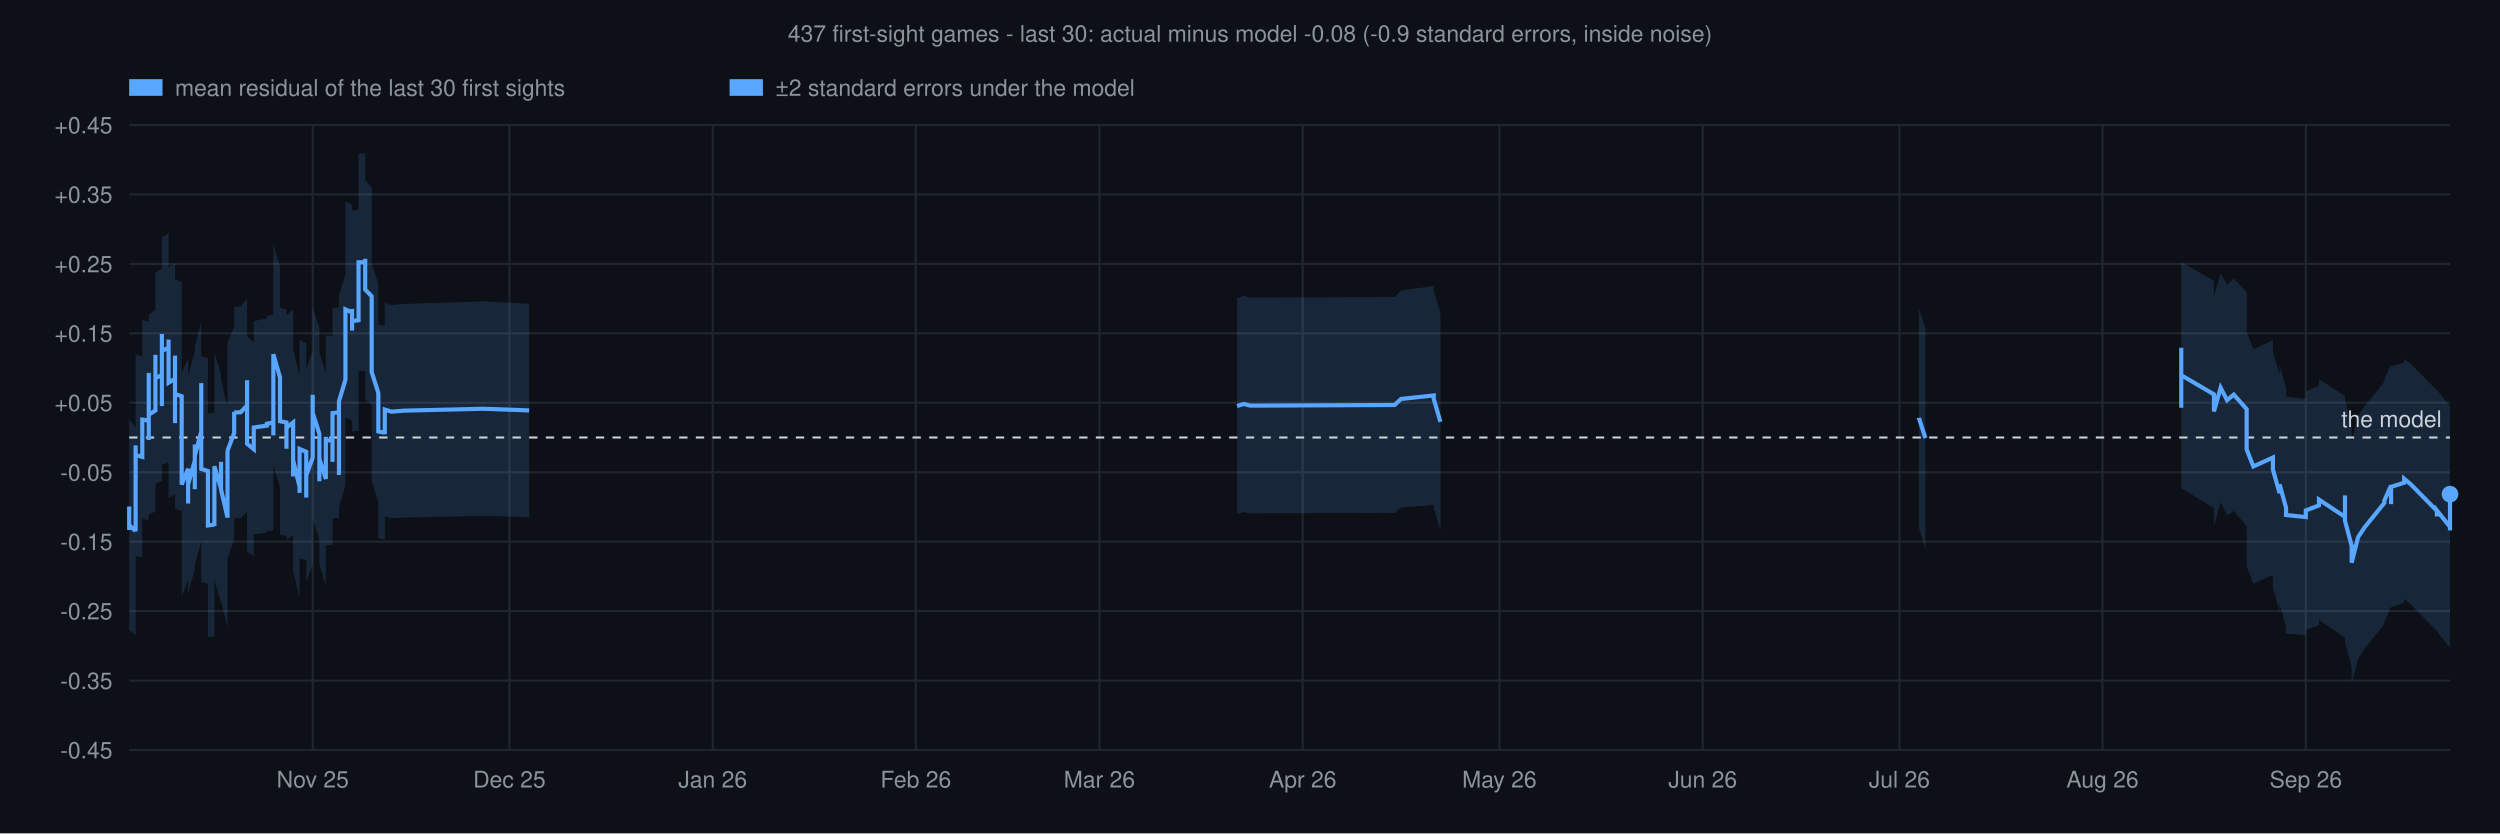
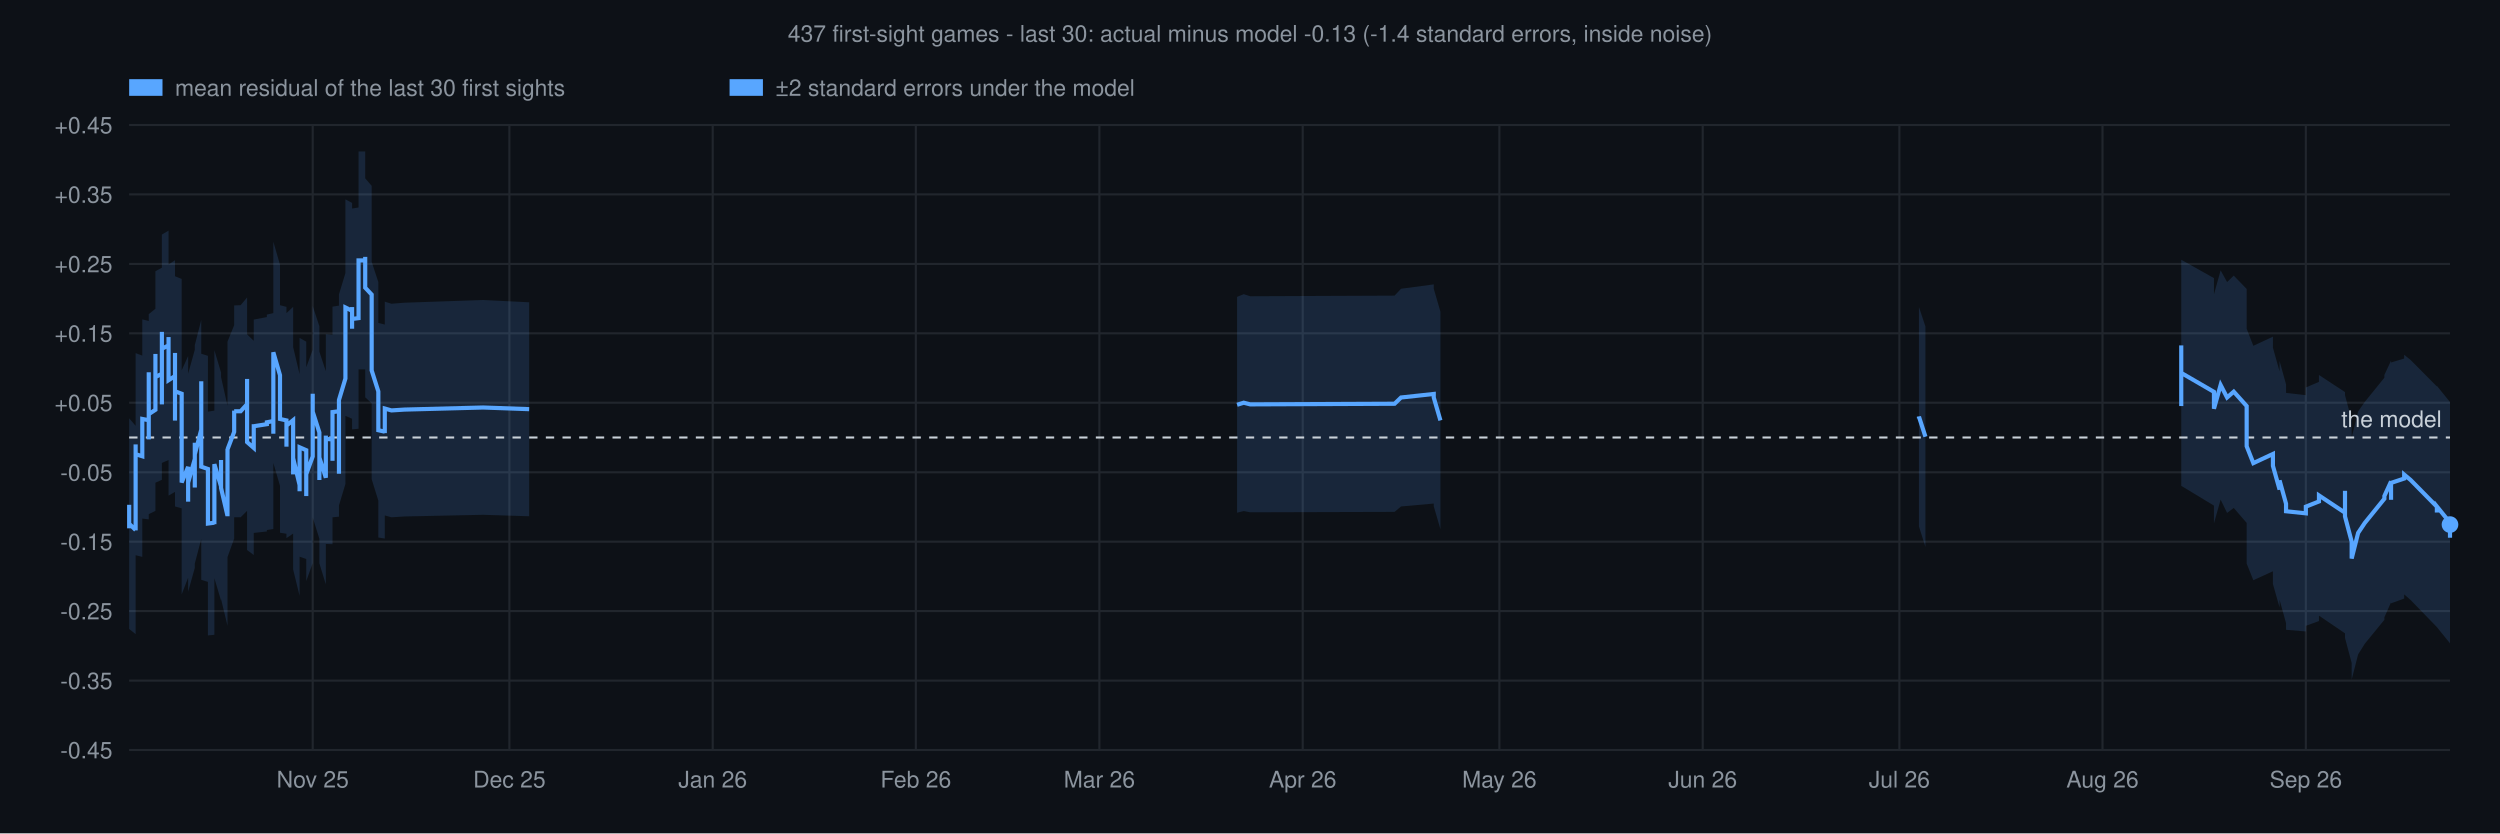
<svg xmlns="http://www.w3.org/2000/svg" viewBox="0 0 1200 400" font-family="Helvetica,sans-serif">
  <rect width="1200" height="400" fill="#0d1117" />
-   <text x="600" y="20" text-anchor="middle" font-size="11" fill="#8b949e">437 first-sight games - last 30: actual minus model -0.08 (-0.9 standard errors, inside noise)</text>
+   <text x="600" y="20" text-anchor="middle" font-size="11" fill="#8b949e">437 first-sight games - last 30: actual minus model -0.13 (-1.4 standard errors, inside noise)</text>
  <rect x="62.0" y="38" width="16" height="8" fill="#58a6ff" fill-opacity="1" />
  <text x="84.0" y="46" font-size="11" fill="#8b949e">mean residual of the last 30 first sights</text>
  <rect x="350.2" y="38" width="16" height="8" fill="#58a6ff" fill-opacity="1" />
  <text x="372.2" y="46" font-size="11" fill="#8b949e">±2 standard errors under the model</text>
  <line x1="62" y1="360.0" x2="1176" y2="360.0" stroke="#21262d" stroke-width="1" />
  <text x="54" y="364.0" text-anchor="end" font-size="11" fill="#8b949e">-0.45</text>
  <line x1="62" y1="326.7" x2="1176" y2="326.7" stroke="#21262d" stroke-width="1" />
  <text x="54" y="330.7" text-anchor="end" font-size="11" fill="#8b949e">-0.35</text>
  <line x1="62" y1="293.3" x2="1176" y2="293.3" stroke="#21262d" stroke-width="1" />
  <text x="54" y="297.3" text-anchor="end" font-size="11" fill="#8b949e">-0.25</text>
  <line x1="62" y1="260.0" x2="1176" y2="260.0" stroke="#21262d" stroke-width="1" />
  <text x="54" y="264.0" text-anchor="end" font-size="11" fill="#8b949e">-0.15</text>
  <line x1="62" y1="226.7" x2="1176" y2="226.7" stroke="#21262d" stroke-width="1" />
  <text x="54" y="230.7" text-anchor="end" font-size="11" fill="#8b949e">-0.05</text>
  <line x1="62" y1="193.3" x2="1176" y2="193.3" stroke="#21262d" stroke-width="1" />
  <text x="54" y="197.3" text-anchor="end" font-size="11" fill="#8b949e">+0.05</text>
  <line x1="62" y1="160.0" x2="1176" y2="160.0" stroke="#21262d" stroke-width="1" />
  <text x="54" y="164.0" text-anchor="end" font-size="11" fill="#8b949e">+0.15</text>
  <line x1="62" y1="126.7" x2="1176" y2="126.7" stroke="#21262d" stroke-width="1" />
  <text x="54" y="130.7" text-anchor="end" font-size="11" fill="#8b949e">+0.25</text>
  <line x1="62" y1="93.3" x2="1176" y2="93.3" stroke="#21262d" stroke-width="1" />
  <text x="54" y="97.3" text-anchor="end" font-size="11" fill="#8b949e">+0.35</text>
  <line x1="62" y1="60.0" x2="1176" y2="60.0" stroke="#21262d" stroke-width="1" />
  <text x="54" y="64.0" text-anchor="end" font-size="11" fill="#8b949e">+0.45</text>
  <line x1="150.1" y1="60" x2="150.1" y2="360" stroke="#21262d" stroke-width="1" />
  <text x="150.1" y="378" text-anchor="middle" font-size="11" fill="#8b949e">Nov 25</text>
  <line x1="244.5" y1="60" x2="244.5" y2="360" stroke="#21262d" stroke-width="1" />
  <text x="244.5" y="378" text-anchor="middle" font-size="11" fill="#8b949e">Dec 25</text>
  <line x1="342.1" y1="60" x2="342.1" y2="360" stroke="#21262d" stroke-width="1" />
  <text x="342.1" y="378" text-anchor="middle" font-size="11" fill="#8b949e">Jan 26</text>
  <line x1="439.6" y1="60" x2="439.6" y2="360" stroke="#21262d" stroke-width="1" />
  <text x="439.6" y="378" text-anchor="middle" font-size="11" fill="#8b949e">Feb 26</text>
  <line x1="527.7" y1="60" x2="527.7" y2="360" stroke="#21262d" stroke-width="1" />
  <text x="527.7" y="378" text-anchor="middle" font-size="11" fill="#8b949e">Mar 26</text>
  <line x1="625.3" y1="60" x2="625.3" y2="360" stroke="#21262d" stroke-width="1" />
  <text x="625.3" y="378" text-anchor="middle" font-size="11" fill="#8b949e">Apr 26</text>
  <line x1="719.7" y1="60" x2="719.7" y2="360" stroke="#21262d" stroke-width="1" />
  <text x="719.7" y="378" text-anchor="middle" font-size="11" fill="#8b949e">May 26</text>
  <line x1="817.3" y1="60" x2="817.3" y2="360" stroke="#21262d" stroke-width="1" />
  <text x="817.3" y="378" text-anchor="middle" font-size="11" fill="#8b949e">Jun 26</text>
  <line x1="911.7" y1="60" x2="911.7" y2="360" stroke="#21262d" stroke-width="1" />
  <text x="911.7" y="378" text-anchor="middle" font-size="11" fill="#8b949e">Jul 26</text>
  <line x1="1009.2" y1="60" x2="1009.2" y2="360" stroke="#21262d" stroke-width="1" />
  <text x="1009.2" y="378" text-anchor="middle" font-size="11" fill="#8b949e">Aug 26</text>
  <line x1="1106.8" y1="60" x2="1106.8" y2="360" stroke="#21262d" stroke-width="1" />
  <text x="1106.8" y="378" text-anchor="middle" font-size="11" fill="#8b949e">Sep 26</text>
-   <polygon points="62.0,191.0 62.0,202.3 62.0,191.6 62.0,193.4 62.0,196.8 62.0,199.0 62.0,201.5 65.1,205.0 65.1,205.2 65.1,194.4 65.1,181.5 65.1,182.1 65.1,185.3 65.1,184.5 65.1,194.8 65.1,183.8 65.1,173.0 65.1,164.3 65.1,166.5 65.1,167.4 65.1,170.0 68.3,171.1 68.3,165.1 68.3,165.1 68.3,165.7 68.3,165.8 68.3,166.0 68.3,165.9 68.3,165.4 68.3,163.9 68.3,163.8 68.3,153.6 71.4,154.4 71.4,142.1 71.4,131.3 71.4,132.1 71.4,142.5 71.4,141.0 71.4,140.8 71.4,142.3 71.4,144.7 71.4,144.2 71.4,145.6 71.4,156.2 71.4,145.7 71.4,146.2 71.4,146.0 71.4,145.6 71.4,145.3 71.4,145.8 71.4,133.9 71.4,142.1 71.4,141.8 71.4,140.8 71.4,139.9 71.4,140.0 71.4,140.3 71.4,139.5 71.4,150.7 71.4,152.0 71.4,151.8 71.4,162.5 71.4,162.5 71.4,163.5 71.4,162.6 71.4,161.8 71.4,151.6 71.4,151.2 74.6,148.6 74.6,148.1 74.6,147.4 74.6,147.4 74.6,135.9 74.6,122.4 74.6,121.0 74.6,128.7 74.6,127.1 74.6,123.5 74.6,123.9 74.6,129.3 74.6,130.0 74.6,121.1 74.6,130.9 77.7,129.1 77.7,126.3 77.7,125.0 77.7,133.3 77.7,142.7 77.7,127.6 77.7,124.4 77.7,123.5 77.7,108.9 77.7,106.5 77.7,106.0 77.7,113.8 80.9,112.0 80.9,111.3 80.9,107.8 80.9,120.2 80.9,121.0 80.9,117.4 80.9,116.3 80.9,114.1 80.9,128.4 84.0,126.3 84.0,115.2 84.0,126.9 84.0,130.0 84.0,137.4 84.0,129.8 84.0,129.2 84.0,139.7 84.0,141.2 84.0,144.3 84.0,148.3 84.0,146.2 84.0,134.0 87.2,135.3 87.2,149.4 87.2,163.1 87.2,173.0 87.2,176.3 87.2,178.4 87.2,179.0 90.3,171.9 90.3,174.5 90.3,174.0 90.3,186.3 90.3,176.3 90.3,175.5 90.3,178.9 90.3,178.0 90.3,189.2 90.3,174.6 90.3,176.6 90.3,180.3 93.5,168.8 93.5,169.4 93.5,161.6 93.5,172.8 93.5,182.9 93.5,174.2 93.5,162.3 93.5,161.7 93.5,167.1 93.5,166.5 93.5,178.0 93.5,166.6 96.6,154.5 96.6,143.0 96.6,131.3 96.6,140.9 96.6,150.6 96.6,152.4 96.6,162.4 96.6,169.8 96.6,170.9 99.8,172.0 99.8,182.1 99.8,182.0 99.8,181.9 99.8,184.3 99.8,184.9 99.8,188.3 99.8,198.6 102.9,198.1 102.9,198.9 102.9,197.1 102.9,196.9 102.9,184.9 102.9,173.2 102.9,169.2 106.1,179.9 106.1,178.8 106.1,171.8 106.1,175.8 106.1,168.1 106.1,168.7 106.1,170.8 106.1,181.9 109.2,195.7 109.2,195.8 109.2,185.4 109.2,182.5 109.2,172.6 109.2,164.5 109.2,164.7 112.4,156.7 112.4,146.8 112.4,147.2 115.5,147.1 118.6,143.5 118.6,133.3 118.6,133.4 118.6,131.5 118.6,139.1 118.6,138.3 118.6,149.1 118.6,147.5 118.6,159.7 118.6,161.3 121.8,164.3 121.8,152.9 121.8,154.9 121.8,154.1 128.1,152.9 128.1,151.8 131.2,151.0 131.2,156.8 131.2,143.0 131.2,127.9 131.2,117.0 134.4,128.1 134.4,139.8 134.4,138.1 134.4,136.8 134.4,136.1 134.4,132.3 134.4,134.5 134.4,134.6 134.4,144.3 134.4,147.7 137.5,148.5 137.5,154.7 137.5,157.2 137.5,158.3 137.5,158.4 137.5,160.4 137.5,161.4 137.5,151.4 140.7,148.5 140.7,149.7 140.7,148.8 140.7,159.0 140.7,161.2 140.7,172.5 140.7,173.8 140.7,175.3 140.7,167.6 143.8,180.6 143.8,183.0 143.8,183.9 143.8,173.7 143.8,163.1 147.0,164.8 147.0,167.1 147.0,166.3 147.0,179.1 147.0,187.5 147.0,186.8 147.0,177.2 147.0,178.2 147.0,177.0 150.1,168.6 150.1,159.0 150.1,150.5 150.1,150.2 150.1,139.2 150.1,147.6 153.3,157.3 153.3,170.8 153.3,170.5 153.3,180.2 153.3,169.4 156.4,178.9 156.4,167.8 156.4,167.7 156.4,166.9 156.4,168.5 156.4,159.0 156.4,160.0 156.4,161.0 159.6,161.3 159.6,171.3 159.6,167.1 159.6,166.6 159.6,167.6 159.6,158.5 159.6,147.9 162.7,147.4 162.7,147.8 162.7,148.1 162.7,158.7 162.7,167.7 162.7,167.5 162.7,166.8 162.7,168.7 162.7,177.1 162.7,169.8 162.7,161.5 162.7,146.1 162.7,142.0 165.8,131.8 165.8,131.1 165.8,116.3 165.8,116.4 165.8,116.4 165.8,116.8 165.8,116.7 165.8,117.0 165.8,116.9 165.8,113.1 165.8,111.7 165.8,96.6 169.0,98.3 169.0,98.4 169.0,97.3 169.0,96.1 169.0,106.3 169.0,103.2 169.0,101.1 172.1,100.6 172.1,90.0 172.1,83.2 172.1,83.8 172.1,83.4 172.1,83.1 172.1,73.7 175.3,73.6 175.3,71.6 175.3,86.5 178.4,90.1 178.4,92.2 178.4,93.3 178.4,98.1 178.4,108.3 178.4,106.9 178.4,116.1 178.4,126.5 181.6,136.2 181.6,136.8 181.6,139.1 181.6,140.2 181.6,144.5 181.6,155.6 181.6,155.7 184.7,156.5 184.7,157.4 184.7,145.4 187.9,146.4 194.2,145.9 231.9,144.7 254.0,145.8 254.0,248.2 231.9,247.6 194.2,248.4 187.9,248.8 184.7,247.8 184.7,259.5 184.7,259.0 181.6,258.4 181.6,258.4 181.6,247.3 181.6,243.7 181.6,243.0 181.6,241.3 181.6,240.9 178.4,230.6 178.4,220.0 178.4,210.2 178.4,211.0 178.4,200.5 178.4,196.5 178.4,195.8 178.4,194.3 175.3,191.5 175.3,176.9 175.3,178.1 172.1,178.1 172.1,188.0 172.1,188.2 172.1,188.4 172.1,188.1 172.1,196.0 172.1,206.8 169.0,207.1 169.0,208.5 169.0,211.1 169.0,200.5 169.0,201.2 169.0,201.9 169.0,201.8 165.8,200.4 165.8,215.0 165.8,215.8 165.8,218.4 165.8,218.4 165.8,218.3 165.8,218.3 165.8,218.1 165.8,218.1 165.8,218.0 165.8,232.5 165.8,232.9 162.7,243.3 162.7,246.4 162.7,261.3 162.7,270.7 162.7,279.0 162.7,269.7 162.7,268.5 162.7,269.0 162.7,269.1 162.7,259.7 162.7,248.9 162.7,248.8 162.7,248.5 159.6,248.8 159.6,259.7 159.6,269.5 159.6,268.9 159.6,269.2 159.6,272.1 159.6,261.7 156.4,261.5 156.4,260.9 156.4,260.3 156.4,270.4 156.4,269.4 156.4,269.9 156.4,269.9 156.4,281.0 153.3,270.9 153.3,281.8 153.3,271.8 153.3,272.0 153.3,259.1 150.1,248.9 150.1,239.9 150.1,251.0 150.1,251.1 150.1,260.6 150.1,270.8 147.0,279.4 147.0,280.1 147.0,279.5 147.0,289.6 147.0,290.0 147.0,282.5 147.0,270.0 147.0,270.5 147.0,269.0 143.8,267.9 143.8,278.8 143.8,289.3 143.8,288.8 143.8,286.8 140.7,274.1 140.7,282.1 140.7,281.1 140.7,280.4 140.7,269.1 140.7,267.7 140.7,257.1 140.7,257.7 140.7,257.0 137.5,259.2 137.5,269.5 137.5,268.9 137.5,267.5 137.5,267.5 137.5,266.5 137.5,264.4 137.5,257.2 134.4,256.7 134.4,253.9 134.4,243.7 134.4,243.7 134.4,240.4 134.4,243.2 134.4,243.6 134.4,244.5 134.4,245.6 134.4,234.1 131.2,223.0 131.2,234.0 131.2,248.1 131.2,261.2 131.2,254.5 128.1,255.0 128.1,255.7 121.8,256.4 121.8,256.9 121.8,255.7 121.8,267.0 118.6,264.6 118.6,263.5 118.6,251.6 118.6,252.6 118.6,241.7 118.6,242.2 118.6,233.6 118.6,235.3 118.6,235.3 118.6,245.8 115.5,248.7 112.4,248.8 112.4,248.6 112.4,259.0 109.2,267.9 109.2,267.8 109.2,276.7 109.2,287.0 109.2,290.6 109.2,301.2 109.2,301.1 106.1,288.2 106.1,277.1 106.1,275.8 106.1,275.3 106.1,284.1 106.1,281.2 106.1,288.5 106.1,289.3 102.9,278.4 102.9,281.4 102.9,293.0 102.9,304.8 102.9,304.9 102.9,306.1 102.9,305.5 99.8,305.8 99.8,295.3 99.8,292.8 99.8,292.4 99.8,290.6 99.8,290.7 99.8,290.7 99.8,280.2 96.6,279.3 96.6,278.6 96.6,270.2 96.6,259.8 96.6,256.9 96.6,246.7 96.6,236.5 96.6,248.1 96.6,259.5 93.5,271.3 93.5,282.6 93.5,271.1 93.5,271.6 93.5,265.2 93.5,265.5 93.5,277.1 93.5,286.6 93.5,276.2 93.5,265.0 93.5,273.7 93.5,273.3 90.3,284.7 90.3,282.2 90.3,280.6 90.3,294.2 90.3,283.0 90.3,283.8 90.3,281.1 90.3,281.6 90.3,292.0 90.3,279.6 90.3,279.9 90.3,278.2 87.2,286.3 87.2,286.0 87.2,284.5 87.2,282.1 87.2,271.8 87.2,258.8 87.2,245.2 84.0,244.3 84.0,256.4 84.0,257.9 84.0,255.1 84.0,252.8 84.0,251.9 84.0,241.2 84.0,241.6 84.0,248.5 84.0,240.1 84.0,237.8 84.0,226.2 84.0,237.3 80.9,239.0 80.9,225.6 80.9,227.1 80.9,227.9 80.9,230.8 80.9,230.3 80.9,218.3 80.9,221.5 80.9,221.9 77.7,223.2 77.7,214.6 77.7,214.9 77.7,216.5 77.7,230.2 77.7,230.7 77.7,233.0 77.7,247.1 77.7,237.1 77.7,227.9 77.7,228.7 77.7,230.8 74.6,232.2 74.6,221.9 74.6,231.1 74.6,230.7 74.6,225.2 74.6,225.0 74.6,227.6 74.6,228.6 74.6,219.7 74.6,220.6 74.6,233.5 74.6,244.7 74.6,244.8 74.6,245.1 74.6,245.4 71.4,247.1 71.4,247.4 71.4,257.9 71.4,258.4 71.4,258.9 71.4,258.3 71.4,258.3 71.4,247.4 71.4,247.5 71.4,246.8 71.4,235.6 71.4,236.1 71.4,235.9 71.4,235.9 71.4,236.3 71.4,237.0 71.4,237.1 71.4,228.3 71.4,239.9 71.4,239.6 71.4,239.8 71.4,239.9 71.4,240.0 71.4,239.8 71.4,250.6 71.4,239.7 71.4,239.0 71.4,239.3 71.4,237.8 71.4,236.9 71.4,237.0 71.4,237.9 71.4,227.2 71.4,226.7 71.4,237.7 71.4,249.5 68.3,249.1 68.3,259.7 68.3,259.7 68.3,260.6 68.3,260.8 68.3,260.9 68.3,260.8 68.3,260.7 68.3,260.4 68.3,260.4 68.3,267.6 65.1,266.8 65.1,265.2 65.1,264.6 65.1,263.3 65.1,272.9 65.1,283.8 65.1,294.9 65.1,284.2 65.1,284.6 65.1,282.1 65.1,281.7 65.1,294.0 65.1,305.0 65.1,304.8 62.0,302.4 62.0,300.8 62.0,299.1 62.0,296.8 62.0,295.7 62.0,306.5 62.0,295.3" fill="#58a6ff" fill-opacity="0.15" />
-   <polygon points="593.8,143.2 597.0,142.0 600.1,142.9 669.4,142.6 672.5,139.4 688.2,137.3 688.2,138.8 688.2,139.4 691.4,150.4 691.4,254.6 688.2,243.6 688.2,243.2 688.2,242.3 672.5,243.6 669.4,246.2 600.1,246.4 597.0,245.8 593.8,246.6" fill="#58a6ff" fill-opacity="0.15" />
-   <polygon points="921.1,149.2 921.1,148.2 924.2,157.5 924.2,263.2 921.1,253.3 921.1,253.9" fill="#58a6ff" fill-opacity="0.15" />
-   <polygon points="1047.0,142.7 1047.0,138.0 1047.0,137.2 1047.0,127.9 1047.0,113.1 1047.0,114.4 1047.0,125.9 1062.7,134.8 1062.7,142.6 1065.9,131.2 1069.0,136.8 1072.2,133.7 1078.4,140.3 1078.4,148.8 1078.4,159.4 1081.6,167.7 1091.0,163.3 1091.0,168.7 1094.2,180.0 1094.2,179.1 1094.2,175.2 1097.3,186.4 1097.3,190.4 1106.8,191.5 1106.8,187.9 1113.1,185.1 1113.1,182.0 1125.6,190.2 1125.6,187.4 1125.6,179.5 1125.6,183.1 1125.6,186.0 1125.6,184.7 1125.6,191.7 1128.8,203.8 1128.8,212.0 1131.9,199.5 1135.1,194.9 1144.5,183.3 1144.5,182.0 1147.7,175.1 1147.7,184.0 1147.7,175.9 1154.0,174.1 1154.0,172.2 1157.1,174.7 1169.7,187.4 1169.7,190.1 1169.7,187.2 1176.0,195.0 1176.0,196.7 1176.0,182.0 1176.0,178.6 1176.0,295.9 1176.0,298.4 1176.0,312.4 1176.0,310.9 1169.7,302.9 1169.7,305.7 1169.7,302.9 1157.1,290.0 1154.0,287.3 1154.0,289.3 1147.7,291.5 1147.7,299.9 1147.7,291.1 1144.5,298.4 1144.5,299.5 1135.1,311.1 1131.9,316.1 1128.8,328.2 1128.8,320.3 1125.6,308.2 1125.6,301.2 1125.6,302.5 1125.6,299.4 1125.6,296.1 1125.6,303.9 1125.6,306.1 1113.1,297.5 1113.1,300.1 1106.8,302.2 1106.8,304.9 1097.3,304.1 1097.3,301.0 1094.2,289.8 1094.2,292.8 1094.2,293.4 1091.0,282.1 1091.0,275.9 1081.6,280.2 1078.4,272.0 1078.4,261.3 1078.4,252.5 1072.2,245.2 1069.0,247.5 1065.9,241.0 1062.7,252.4 1062.7,243.9 1047.0,234.3 1047.0,222.9 1047.0,220.7 1047.0,235.0 1047.0,243.7 1047.0,244.3 1047.0,248.8" fill="#58a6ff" fill-opacity="0.15" />
+   <polygon points="62.0,190.1 62.0,201.4 62.0,190.8 62.0,192.6 62.0,196.0 62.0,198.3 62.0,200.8 65.1,204.4 65.1,204.7 65.1,193.8 65.1,180.9 65.1,181.5 65.1,184.7 65.1,184.0 65.1,194.2 65.1,183.2 65.1,172.4 65.1,163.8 65.1,166.0 65.1,167.0 65.1,169.5 68.3,170.7 68.3,164.8 68.3,164.7 68.3,165.4 68.3,165.5 68.3,165.7 68.3,165.6 68.3,165.1 68.3,163.5 68.3,163.5 68.3,153.3 71.4,154.1 71.4,141.7 71.4,130.9 71.4,131.8 71.4,142.2 71.4,140.6 71.4,140.5 71.4,142.0 71.4,144.4 71.4,143.9 71.4,145.3 71.4,155.9 71.4,145.4 71.4,145.9 71.4,145.7 71.4,145.4 71.4,145.0 71.4,145.5 71.4,133.6 71.4,141.8 71.4,141.5 71.4,140.4 71.4,139.5 71.4,139.6 71.4,140.0 71.4,139.1 71.4,150.3 71.4,151.6 71.4,151.5 71.4,162.1 71.4,162.1 71.4,163.2 71.4,162.2 71.4,161.4 71.4,151.3 71.4,150.8 74.6,148.2 74.6,147.7 74.6,147.0 74.6,147.0 74.6,135.5 74.6,121.9 74.6,120.4 74.6,128.1 74.6,126.5 74.6,122.8 74.6,123.2 74.6,128.6 74.6,129.3 74.6,120.5 74.6,130.2 77.7,128.5 77.7,125.5 77.7,124.3 77.7,132.5 77.7,141.9 77.7,126.7 77.7,123.4 77.7,122.5 77.7,107.8 77.7,105.4 77.7,104.9 77.7,112.6 80.9,110.7 80.9,110.1 80.9,106.5 80.9,118.9 80.9,119.8 80.9,116.0 80.9,114.9 80.9,112.7 80.9,127.0 84.0,124.9 84.0,113.8 84.0,125.5 84.0,128.7 84.0,136.0 84.0,128.4 84.0,127.7 84.0,138.2 84.0,139.7 84.0,143.0 84.0,146.9 84.0,144.9 84.0,132.6 87.2,133.9 87.2,148.1 87.2,161.9 87.2,171.7 87.2,175.1 87.2,177.3 87.2,177.8 90.3,170.9 90.3,173.5 90.3,173.0 90.3,185.2 90.3,175.3 90.3,174.5 90.3,178.0 90.3,177.0 90.3,188.2 90.3,173.6 90.3,175.6 90.3,179.4 93.5,167.9 93.5,168.5 93.5,160.8 93.5,172.0 93.5,182.1 93.5,173.4 93.5,161.5 93.5,160.8 93.5,166.2 93.5,165.6 93.5,177.1 93.5,165.7 96.6,153.6 96.6,142.1 96.6,130.3 96.6,139.9 96.6,149.6 96.6,151.4 96.6,161.2 96.6,168.6 96.6,169.8 99.8,170.8 99.8,181.0 99.8,180.9 99.8,180.8 99.8,183.2 99.8,183.8 99.8,187.3 99.8,197.6 102.9,197.1 102.9,197.9 102.9,196.0 102.9,195.8 102.9,183.8 102.9,172.1 102.9,168.1 106.1,178.8 106.1,177.6 106.1,170.7 106.1,174.8 106.1,167.1 106.1,167.8 106.1,169.9 106.1,181.0 109.2,194.8 109.2,194.9 109.2,184.6 109.2,181.7 109.2,171.9 109.2,163.8 109.2,164.0 112.4,156.1 112.4,146.2 112.4,146.6 115.5,146.5 118.6,142.8 118.6,132.6 118.6,132.8 118.6,130.8 118.6,138.3 118.6,137.5 118.6,148.3 118.6,146.7 118.6,158.9 118.6,160.5 121.8,163.6 121.8,152.2 121.8,154.2 121.8,153.4 128.1,152.2 128.1,151.0 131.2,150.3 131.2,155.9 131.2,142.1 131.2,126.9 131.2,116.0 134.4,127.1 134.4,138.8 134.4,137.1 134.4,135.7 134.4,135.0 134.4,131.1 134.4,133.3 134.4,133.4 134.4,143.1 134.4,146.5 137.5,147.3 137.5,153.5 137.5,155.9 137.5,157.1 137.5,157.2 137.5,159.3 137.5,160.2 137.5,150.3 140.7,147.3 140.7,148.5 140.7,147.6 140.7,157.8 140.7,160.0 140.7,171.4 140.7,172.7 140.7,174.2 140.7,166.6 143.8,179.6 143.8,182.1 143.8,183.0 143.8,172.8 143.8,162.2 147.0,164.0 147.0,166.3 147.0,165.5 147.0,178.3 147.0,186.7 147.0,186.0 147.0,176.4 147.0,177.5 147.0,176.3 150.1,167.9 150.1,158.4 150.1,149.8 150.1,149.6 150.1,138.5 150.1,146.9 153.3,156.6 153.3,170.1 153.3,169.8 153.3,179.5 153.3,168.8 156.4,178.2 156.4,167.1 156.4,167.0 156.4,166.1 156.4,167.8 156.4,158.3 156.4,159.3 156.4,160.4 159.6,160.7 159.6,170.6 159.6,166.4 159.6,165.9 159.6,166.9 159.6,157.9 159.6,147.2 162.7,146.7 162.7,147.1 162.7,147.4 162.7,158.0 162.7,167.0 162.7,166.8 162.7,166.1 162.7,168.0 162.7,176.4 162.7,169.1 162.7,160.9 162.7,145.5 162.7,141.3 165.8,131.1 165.8,130.4 165.8,115.5 165.8,115.7 165.8,115.6 165.8,116.0 165.8,115.9 165.8,116.2 165.8,116.1 165.8,112.3 165.8,110.9 165.8,95.7 169.0,97.4 169.0,97.5 169.0,96.4 169.0,95.2 169.0,105.4 169.0,102.2 169.0,100.1 172.1,99.6 172.1,89.0 172.1,82.2 172.1,82.8 172.1,82.4 172.1,82.1 172.1,72.7 175.3,72.7 175.3,70.6 175.3,85.6 178.4,89.2 178.4,91.4 178.4,92.5 178.4,97.3 178.4,107.6 178.4,106.2 178.4,115.3 178.4,125.7 181.6,135.4 181.6,136.0 181.6,138.3 181.6,139.4 181.6,143.8 181.6,154.9 181.6,155.0 184.7,155.8 184.7,156.7 184.7,144.8 187.9,145.8 194.2,145.3 231.9,144.0 254.0,145.1 254.0,247.8 231.9,247.1 194.2,247.9 187.9,248.3 184.7,247.4 184.7,259.0 184.7,258.5 181.6,258.0 181.6,257.9 181.6,246.8 181.6,243.1 181.6,242.4 181.6,240.6 181.6,240.3 178.4,230.0 178.4,219.3 178.4,209.6 178.4,210.4 178.4,199.9 178.4,195.8 178.4,195.1 178.4,193.6 175.3,190.7 175.3,176.0 175.3,177.3 172.1,177.3 172.1,187.1 172.1,187.3 172.1,187.5 172.1,187.2 172.1,195.1 172.1,205.8 169.0,206.1 169.0,207.6 169.0,210.2 169.0,199.7 169.0,200.4 169.0,201.1 169.0,201.0 165.8,199.6 165.8,214.2 165.8,215.0 165.8,217.7 165.8,217.8 165.8,217.6 165.8,217.6 165.8,217.4 165.8,217.4 165.8,217.3 165.8,231.8 165.8,232.3 162.7,242.6 162.7,245.9 162.7,260.8 162.7,270.2 162.7,278.5 162.7,269.2 162.7,268.0 162.7,268.4 162.7,268.5 162.7,259.2 162.7,248.4 162.7,248.3 162.7,248.0 159.6,248.3 159.6,259.2 159.6,269.0 159.6,268.3 159.6,268.7 159.6,271.7 159.6,261.2 156.4,261.1 156.4,260.5 156.4,259.8 156.4,269.9 156.4,268.9 156.4,269.4 156.4,269.4 156.4,280.5 153.3,270.4 153.3,281.3 153.3,271.4 153.3,271.5 153.3,258.6 150.1,248.4 150.1,239.5 150.1,250.5 150.1,250.7 150.1,260.2 150.1,270.3 147.0,278.9 147.0,279.6 147.0,279.0 147.0,289.0 147.0,289.5 147.0,281.9 147.0,269.3 147.0,269.8 147.0,268.3 143.8,267.2 143.8,278.1 143.8,288.6 143.8,288.0 143.8,286.0 140.7,273.3 140.7,281.1 140.7,280.2 140.7,279.4 140.7,268.1 140.7,266.7 140.7,256.1 140.7,256.8 140.7,256.1 137.5,258.3 137.5,268.6 137.5,267.9 137.5,266.6 137.5,266.5 137.5,265.5 137.5,263.3 137.5,256.2 134.4,255.7 134.4,252.8 134.4,242.7 134.4,242.7 134.4,239.5 134.4,242.3 134.4,242.7 134.4,243.7 134.4,244.7 134.4,233.2 131.2,222.2 131.2,233.1 131.2,247.3 131.2,260.5 131.2,253.9 128.1,254.4 128.1,255.1 121.8,255.8 121.8,256.4 121.8,255.1 121.8,266.4 118.6,264.0 118.6,262.9 118.6,250.9 118.6,252.0 118.6,241.1 118.6,241.6 118.6,233.0 118.6,234.8 118.6,234.7 118.6,245.2 115.5,248.3 112.4,248.3 112.4,248.1 112.4,258.5 109.2,267.4 109.2,267.3 109.2,276.1 109.2,286.4 109.2,289.9 109.2,300.6 109.2,300.4 106.1,287.5 106.1,276.4 106.1,275.0 106.1,274.6 106.1,283.2 106.1,280.3 106.1,287.5 106.1,288.3 102.9,277.5 102.9,280.5 102.9,292.1 102.9,303.9 102.9,304.0 102.9,305.2 102.9,304.7 99.8,305.0 99.8,294.5 99.8,291.9 99.8,291.5 99.8,289.7 99.8,289.7 99.8,289.8 99.8,279.3 96.6,278.3 96.6,277.6 96.6,269.3 96.6,258.9 96.6,256.0 96.6,245.9 96.6,235.8 96.6,247.3 96.6,258.7 93.5,270.5 93.5,281.8 93.5,270.3 93.5,270.9 93.5,264.5 93.5,264.9 93.5,276.5 93.5,286.0 93.5,275.5 93.5,264.3 93.5,273.0 93.5,272.6 90.3,284.0 90.3,281.4 90.3,279.8 90.3,293.4 90.3,282.2 90.3,283.1 90.3,280.3 90.3,280.7 90.3,291.1 90.3,278.7 90.3,279.1 90.3,277.3 87.2,285.3 87.2,285.0 87.2,283.5 87.2,281.0 87.2,270.7 87.2,257.6 87.2,244.0 84.0,243.1 84.0,255.2 84.0,256.8 84.0,253.9 84.0,251.6 84.0,250.6 84.0,240.0 84.0,240.4 84.0,247.3 84.0,239.0 84.0,236.6 84.0,225.0 84.0,236.1 80.9,237.9 80.9,224.4 80.9,225.9 80.9,226.7 80.9,229.7 80.9,229.2 80.9,217.1 80.9,220.4 80.9,220.8 77.7,222.2 77.7,213.7 77.7,214.0 77.7,215.6 77.7,229.4 77.7,229.9 77.7,232.2 77.7,246.4 77.7,236.5 77.7,227.3 77.7,228.1 77.7,230.3 74.6,231.7 74.6,221.4 74.6,230.6 74.6,230.2 74.6,224.7 74.6,224.5 74.6,227.1 74.6,228.1 74.6,219.4 74.6,220.3 74.6,233.2 74.6,244.5 74.6,244.5 74.6,244.9 74.6,245.2 71.4,246.8 71.4,247.1 71.4,257.7 71.4,258.1 71.4,258.7 71.4,258.1 71.4,258.1 71.4,247.2 71.4,247.3 71.4,246.5 71.4,235.3 71.4,235.8 71.4,235.7 71.4,235.6 71.4,236.1 71.4,236.8 71.4,236.9 71.4,228.1 71.4,239.7 71.4,239.4 71.4,239.6 71.4,239.8 71.4,239.9 71.4,239.6 71.4,250.4 71.4,239.6 71.4,238.8 71.4,239.1 71.4,237.6 71.4,236.7 71.4,236.8 71.4,237.7 71.4,227.0 71.4,226.5 71.4,237.5 71.4,249.3 68.3,248.9 68.3,259.4 68.3,259.5 68.3,260.4 68.3,260.6 68.3,260.7 68.3,260.6 68.3,260.5 68.3,260.2 68.3,260.2 68.3,267.3 65.1,266.5 65.1,264.9 65.1,264.3 65.1,262.9 65.1,272.5 65.1,283.4 65.1,294.5 65.1,283.8 65.1,284.2 65.1,281.7 65.1,281.2 65.1,293.6 65.1,304.5 65.1,304.4 62.0,301.9 62.0,300.2 62.0,298.5 62.0,296.2 62.0,295.0 62.0,305.8 62.0,294.6" fill="#58a6ff" fill-opacity="0.15" />
+   <polygon points="593.8,142.5 597.0,141.2 600.1,142.2 669.4,141.9 672.5,138.6 688.2,136.5 688.2,138.0 688.2,138.6 691.4,149.6 691.4,254.0 688.2,243.0 688.2,242.6 688.2,241.7 672.5,243.1 669.4,245.7 600.1,245.9 597.0,245.3 593.8,246.1" fill="#58a6ff" fill-opacity="0.15" />
+   <polygon points="921.1,148.4 921.1,147.4 924.2,156.7 924.2,262.5 921.1,252.7 921.1,253.3" fill="#58a6ff" fill-opacity="0.15" />
+   <polygon points="1047.0,141.8 1047.0,137.0 1047.0,136.2 1047.0,126.9 1047.0,112.0 1047.0,113.2 1047.0,124.7 1062.7,133.5 1062.7,141.3 1065.9,129.8 1069.0,135.4 1072.2,132.3 1078.4,138.7 1078.4,147.2 1078.4,157.8 1081.6,166.0 1091.0,161.6 1091.0,166.9 1094.2,178.3 1094.2,177.3 1094.2,173.3 1097.3,184.5 1097.3,188.6 1106.8,189.7 1106.8,186.0 1113.1,183.3 1113.1,180.0 1125.6,188.2 1125.6,185.4 1125.6,177.4 1125.6,181.0 1125.6,184.0 1125.6,182.7 1125.6,189.7 1128.8,201.7 1128.8,210.0 1131.9,197.5 1135.1,192.9 1144.5,181.3 1144.5,180.0 1147.7,173.1 1147.7,182.1 1147.7,174.0 1154.0,172.1 1154.0,170.3 1157.1,172.8 1169.7,185.5 1169.7,188.2 1169.7,185.2 1176.0,193.0 1176.0,200.3 1176.0,191.0 1176.0,193.2 1176.0,310.4 1176.0,307.4 1176.0,315.9 1176.0,308.8 1169.7,301.0 1169.7,303.8 1169.7,301.0 1157.1,288.0 1154.0,285.3 1154.0,287.3 1147.7,289.6 1147.7,297.8 1147.7,289.1 1144.5,296.3 1144.5,297.5 1135.1,309.0 1131.9,314.1 1128.8,326.2 1128.8,318.2 1125.6,306.2 1125.6,299.1 1125.6,300.4 1125.6,297.3 1125.6,293.9 1125.6,301.8 1125.6,304.0 1113.1,295.5 1113.1,298.1 1106.8,300.4 1106.8,303.1 1097.3,302.3 1097.3,299.1 1094.2,287.9 1094.2,290.9 1094.2,291.6 1091.0,280.3 1091.0,274.2 1081.6,278.5 1078.4,270.5 1078.4,259.8 1078.4,251.0 1072.2,243.8 1069.0,246.2 1065.9,239.8 1062.7,251.2 1062.7,242.7 1047.0,233.2 1047.0,221.8 1047.0,219.7 1047.0,234.0 1047.0,242.8 1047.0,243.5 1047.0,248.0" fill="#58a6ff" fill-opacity="0.15" />
  <line x1="62" y1="210.0" x2="1176" y2="210.0" stroke="#c9d1d9" stroke-width="1" stroke-dasharray="4 4" />
  <text x="1172" y="205.0" text-anchor="end" font-size="11" fill="#c9d1d9">the model</text>
-   <polyline points="62.0,243.1 62.0,254.4 62.0,243.7 62.0,245.1 62.0,247.9 62.0,249.9 62.0,252.0 65.1,254.9 65.1,255.1 65.1,244.2 65.1,231.6 65.1,232.1 65.1,234.9 65.1,234.4 65.1,244.8 65.1,233.8 65.1,222.9 65.1,213.8 65.1,215.6 65.1,216.3 65.1,218.4 68.3,219.3 68.3,212.8 68.3,212.7 68.3,213.2 68.3,213.3 68.3,213.4 68.3,213.3 68.3,213.0 68.3,211.8 68.3,211.7 68.3,201.4 71.4,201.9 71.4,189.9 71.4,179.0 71.4,179.7 71.4,190.2 71.4,189.0 71.4,188.9 71.4,190.1 71.4,192.0 71.4,191.6 71.4,192.7 71.4,203.4 71.4,192.7 71.4,193.1 71.4,193.0 71.4,192.7 71.4,192.4 71.4,192.8 71.4,181.1 71.4,189.6 71.4,189.4 71.4,188.5 71.4,187.9 71.4,188.0 71.4,188.2 71.4,187.5 71.4,198.7 71.4,199.7 71.4,199.6 71.4,210.4 71.4,210.4 71.4,211.2 71.4,210.5 71.4,209.8 71.4,199.5 71.4,199.1 74.6,197.0 74.6,196.6 74.6,196.1 74.6,196.1 74.6,184.7 74.6,171.5 74.6,170.3 74.6,178.6 74.6,177.3 74.6,174.3 74.6,174.5 74.6,180.0 74.6,180.5 74.6,171.5 74.6,181.5 77.7,180.0 77.7,177.5 77.7,176.5 77.7,185.2 77.7,194.9 77.7,180.3 77.7,177.6 77.7,176.8 77.7,162.7 77.7,160.7 77.7,160.3 77.7,168.5 80.9,166.9 80.9,166.4 80.9,163.0 80.9,175.3 80.9,175.9 80.9,172.6 80.9,171.7 80.9,169.9 80.9,183.7 84.0,181.8 84.0,170.7 84.0,182.3 84.0,185.1 84.0,193.0 84.0,185.7 84.0,185.2 84.0,195.8 84.0,197.0 84.0,199.7 84.0,203.1 84.0,201.3 84.0,189.1 87.2,190.2 87.2,204.1 87.2,217.5 87.2,227.5 87.2,230.4 87.2,232.2 87.2,232.6 90.3,225.0 90.3,227.2 90.3,226.8 90.3,239.1 90.3,228.9 90.3,228.3 90.3,231.4 90.3,230.5 90.3,241.7 90.3,227.6 90.3,229.4 90.3,232.5 93.5,221.1 93.5,221.5 93.5,213.3 93.5,224.5 93.5,234.8 93.5,225.6 93.5,213.9 93.5,213.4 93.5,219.4 93.5,218.8 93.5,230.3 93.5,218.9 96.6,207.0 96.6,195.6 96.6,183.9 96.6,193.8 96.6,203.7 96.6,206.1 96.6,216.3 96.6,224.2 96.6,225.1 99.8,226.1 99.8,236.4 99.8,236.3 99.8,236.3 99.8,238.4 99.8,238.8 99.8,241.8 99.8,252.2 102.9,251.8 102.9,252.5 102.9,251.0 102.9,250.8 102.9,238.9 102.9,227.3 102.9,223.8 106.1,234.6 106.1,233.6 106.1,226.5 106.1,229.9 106.1,221.7 106.1,222.3 106.1,224.0 106.1,235.0 109.2,248.4 109.2,248.5 109.2,238.0 109.2,234.8 109.2,224.7 109.2,216.2 109.2,216.3 112.4,207.9 112.4,197.7 112.4,198.0 115.5,197.9 118.6,194.6 118.6,184.3 118.6,184.4 118.6,182.5 118.6,190.7 118.6,190.0 118.6,200.9 118.6,199.5 118.6,211.6 118.6,213.0 121.8,215.6 121.8,204.3 121.8,205.9 121.8,205.2 128.1,204.3 128.1,203.4 131.2,202.8 131.2,209.0 131.2,195.6 131.2,181.0 131.2,170.0 134.4,181.1 134.4,192.7 134.4,191.3 134.4,190.2 134.4,189.7 134.4,186.4 134.4,189.1 134.4,189.2 134.4,199.1 134.4,202.2 137.5,202.8 137.5,209.6 137.5,211.8 137.5,212.9 137.5,213.0 137.5,214.7 137.5,215.4 137.5,205.3 140.7,202.8 140.7,203.7 140.7,203.0 140.7,213.3 140.7,215.1 140.7,226.4 140.7,227.5 140.7,228.7 140.7,220.9 143.8,233.7 143.8,235.9 143.8,236.6 143.8,226.3 143.8,215.5 147.0,216.9 147.0,218.8 147.0,218.2 147.0,230.8 147.0,238.8 147.0,238.2 147.0,228.3 147.0,229.2 147.0,228.2 150.1,219.7 150.1,209.8 150.1,200.8 150.1,200.6 150.1,189.5 150.1,198.2 153.3,208.2 153.3,221.4 153.3,221.2 153.3,231.0 153.3,220.2 156.4,229.9 156.4,218.8 156.4,218.8 156.4,218.1 156.4,219.5 156.4,209.7 156.4,210.5 156.4,211.3 159.6,211.5 159.6,221.7 159.6,218.2 159.6,217.7 159.6,218.6 159.6,209.1 159.6,198.3 162.7,197.9 162.7,198.3 162.7,198.5 162.7,209.2 162.7,218.4 162.7,218.2 162.7,217.7 162.7,219.2 162.7,228.0 162.7,220.2 162.7,211.4 162.7,196.3 162.7,192.6 165.8,182.3 165.8,181.8 165.8,167.1 165.8,167.3 165.8,167.3 165.8,167.6 165.8,167.5 165.8,167.7 165.8,167.7 165.8,164.4 165.8,163.4 165.8,148.5 169.0,150.0 169.0,150.2 169.0,149.2 169.0,148.3 169.0,158.7 169.0,155.8 169.0,154.1 172.1,153.7 172.1,143.0 172.1,135.6 172.1,136.1 172.1,135.8 172.1,135.5 172.1,125.9 175.3,125.9 175.3,124.2 175.3,139.0 178.4,142.2 178.4,144.0 178.4,144.9 178.4,149.3 178.4,159.6 178.4,158.6 178.4,168.0 178.4,178.5 181.6,188.6 181.6,189.0 181.6,191.1 181.6,191.9 181.6,195.9 181.6,207.0 181.6,207.1 184.7,207.7 184.7,208.4 184.7,196.6 187.9,197.6 194.2,197.1 231.9,196.2 254.0,197.0" fill="none" stroke="#58a6ff" stroke-width="2" />
-   <polyline points="593.8,194.9 597.0,193.9 600.1,194.7 669.4,194.4 672.5,191.5 688.2,189.8 688.2,191.0 688.2,191.5 691.4,202.5" fill="none" stroke="#58a6ff" stroke-width="2" />
-   <polyline points="921.1,201.5 921.1,200.7 924.2,210.3" fill="none" stroke="#58a6ff" stroke-width="2" />
-   <polyline points="1047.0,195.7 1047.0,191.2 1047.0,190.4 1047.0,181.4 1047.0,166.9 1047.0,168.6 1047.0,180.1 1062.7,189.3 1062.7,197.5 1065.9,186.1 1069.0,192.1 1072.2,189.4 1078.4,196.4 1078.4,205.0 1078.4,215.7 1081.6,223.9 1091.0,219.6 1091.0,225.4 1094.2,236.7 1094.2,235.9 1094.2,232.5 1097.3,243.7 1097.3,247.2 1106.8,248.2 1106.8,245.0 1113.1,242.6 1113.1,239.8 1125.6,248.1 1125.6,245.7 1125.6,237.8 1125.6,241.3 1125.6,244.3 1125.6,243.0 1125.6,250.0 1128.8,262.0 1128.8,270.1 1131.9,257.8 1135.1,253.0 1144.5,241.4 1144.5,240.2 1147.7,233.1 1147.7,242.0 1147.7,233.7 1154.0,231.7 1154.0,229.8 1157.1,232.4 1169.7,245.2 1169.7,247.9 1169.7,245.0 1176.0,252.9 1176.0,254.6 1176.0,240.2 1176.0,237.2" fill="none" stroke="#58a6ff" stroke-width="2" />
-   <circle cx="1176.0" cy="237.2" r="4" fill="#58a6ff" />
+   <polyline points="62.0,242.3 62.0,253.6 62.0,242.9 62.0,244.4 62.0,247.3 62.0,249.3 62.0,251.4 65.1,254.4 65.1,254.6 65.1,243.7 65.1,231.1 65.1,231.6 65.1,234.5 65.1,233.9 65.1,244.3 65.1,233.3 65.1,222.4 65.1,213.3 65.1,215.1 65.1,215.9 65.1,218.0 68.3,219.0 68.3,212.5 68.3,212.4 68.3,213.0 68.3,213.0 68.3,213.2 68.3,213.1 68.3,212.7 68.3,211.5 68.3,211.5 68.3,201.1 71.4,201.7 71.4,189.6 71.4,178.7 71.4,179.4 71.4,190.0 71.4,188.7 71.4,188.6 71.4,189.8 71.4,191.8 71.4,191.3 71.4,192.4 71.4,203.1 71.4,192.5 71.4,192.9 71.4,192.7 71.4,192.5 71.4,192.2 71.4,192.6 71.4,180.9 71.4,189.3 71.4,189.1 71.4,188.2 71.4,187.6 71.4,187.6 71.4,187.9 71.4,187.2 71.4,198.4 71.4,199.4 71.4,199.3 71.4,210.1 71.4,210.1 71.4,210.9 71.4,210.2 71.4,209.5 71.4,199.2 71.4,198.8 74.6,196.7 74.6,196.3 74.6,195.8 74.6,195.7 74.6,184.3 74.6,171.1 74.6,169.9 74.6,178.1 74.6,176.8 74.6,173.7 74.6,174.0 74.6,179.4 74.6,180.0 74.6,171.0 74.6,181.0 77.7,179.4 77.7,176.8 77.7,175.8 77.7,184.5 77.7,194.1 77.7,179.4 77.7,176.7 77.7,175.9 77.7,161.7 77.7,159.7 77.7,159.3 77.7,167.4 80.9,165.8 80.9,165.2 80.9,161.8 80.9,174.1 80.9,174.7 80.9,171.4 80.9,170.4 80.9,168.5 80.9,182.5 84.0,180.5 84.0,169.4 84.0,181.0 84.0,183.8 84.0,191.7 84.0,184.4 84.0,183.8 84.0,194.4 84.0,195.6 84.0,198.4 84.0,201.9 84.0,200.0 84.0,187.8 87.2,189.0 87.2,202.9 87.2,216.3 87.2,226.4 87.2,229.3 87.2,231.1 87.2,231.6 90.3,224.1 90.3,226.3 90.3,225.8 90.3,238.2 90.3,228.0 90.3,227.4 90.3,230.5 90.3,229.6 90.3,240.8 90.3,226.7 90.3,228.5 90.3,231.7 93.5,220.3 93.5,220.7 93.5,212.5 93.5,223.7 93.5,234.0 93.5,224.9 93.5,213.2 93.5,212.7 93.5,218.5 93.5,217.9 93.5,229.5 93.5,218.1 96.6,206.2 96.6,194.7 96.6,183.0 96.6,192.9 96.6,202.8 96.6,205.1 96.6,215.3 96.6,223.1 96.6,224.0 99.8,225.1 99.8,235.4 99.8,235.3 99.8,235.2 99.8,237.4 99.8,237.9 99.8,240.9 99.8,251.3 102.9,250.9 102.9,251.6 102.9,250.0 102.9,249.9 102.9,238.0 102.9,226.3 102.9,222.8 106.1,233.5 106.1,232.5 106.1,225.5 106.1,229.0 106.1,220.8 106.1,221.4 106.1,223.2 106.1,234.2 109.2,247.6 109.2,247.8 109.2,237.2 109.2,234.1 109.2,224.0 109.2,215.5 109.2,215.7 112.4,207.3 112.4,197.1 112.4,197.4 115.5,197.4 118.6,194.0 118.6,183.7 118.6,183.8 118.6,181.9 118.6,190.0 118.6,189.3 118.6,200.1 118.6,198.8 118.6,210.9 118.6,212.2 121.8,215.0 121.8,203.6 121.8,205.3 121.8,204.6 128.1,203.6 128.1,202.7 131.2,202.1 131.2,208.2 131.2,194.7 131.2,180.0 131.2,169.1 134.4,180.1 134.4,191.8 134.4,190.4 134.4,189.2 134.4,188.7 134.4,185.3 134.4,188.0 134.4,188.1 134.4,198.0 134.4,201.1 137.5,201.8 137.5,208.4 137.5,210.7 137.5,211.8 137.5,211.9 137.5,213.6 137.5,214.4 137.5,204.3 140.7,201.7 140.7,202.6 140.7,201.9 140.7,212.3 140.7,214.1 140.7,225.4 140.7,226.4 140.7,227.7 140.7,219.9 143.8,232.8 143.8,235.0 143.8,235.8 143.8,225.5 143.8,214.7 147.0,216.1 147.0,218.1 147.0,217.4 147.0,230.1 147.0,238.1 147.0,237.5 147.0,227.7 147.0,228.5 147.0,227.6 150.1,219.1 150.1,209.3 150.1,200.3 150.1,200.0 150.1,189.0 150.1,197.6 153.3,207.6 153.3,220.8 153.3,220.6 153.3,230.4 153.3,219.6 156.4,229.3 156.4,218.2 156.4,218.2 156.4,217.5 156.4,218.9 156.4,209.1 156.4,209.9 156.4,210.7 159.6,210.9 159.6,221.2 159.6,217.5 159.6,217.1 159.6,218.0 159.6,208.5 159.6,197.8 162.7,197.4 162.7,197.7 162.7,197.9 162.7,208.6 162.7,217.8 162.7,217.6 162.7,217.0 162.7,218.6 162.7,227.4 162.7,219.7 162.7,210.9 162.7,195.7 162.7,192.0 165.8,181.7 165.8,181.1 165.8,166.4 165.8,166.5 165.8,166.5 165.8,166.8 165.8,166.7 165.8,167.0 165.8,166.9 165.8,163.6 165.8,162.5 165.8,147.6 169.0,149.2 169.0,149.3 169.0,148.4 169.0,147.4 169.0,157.8 169.0,154.9 169.0,153.1 172.1,152.7 172.1,142.0 172.1,134.7 172.1,135.2 172.1,134.9 172.1,134.6 172.1,125.0 175.3,125.0 175.3,123.3 175.3,138.1 178.4,141.4 178.4,143.3 178.4,144.2 178.4,148.6 178.4,159.0 178.4,157.9 178.4,167.3 178.4,177.8 181.6,187.9 181.6,188.3 181.6,190.4 181.6,191.3 181.6,195.3 181.6,206.4 181.6,206.5 184.7,207.2 184.7,207.9 184.7,196.1 187.9,197.0 194.2,196.6 231.9,195.6 254.0,196.4" fill="none" stroke="#58a6ff" stroke-width="2" />
+   <polyline points="593.8,194.3 597.0,193.3 600.1,194.1 669.4,193.8 672.5,190.8 688.2,189.1 688.2,190.3 688.2,190.8 691.4,201.8" fill="none" stroke="#58a6ff" stroke-width="2" />
+   <polyline points="921.1,200.8 921.1,200.0 924.2,209.6" fill="none" stroke="#58a6ff" stroke-width="2" />
+   <polyline points="1047.0,194.9 1047.0,190.3 1047.0,189.5 1047.0,180.4 1047.0,165.8 1047.0,167.5 1047.0,179.0 1062.7,188.1 1062.7,196.2 1065.9,184.8 1069.0,190.8 1072.2,188.0 1078.4,194.9 1078.4,203.5 1078.4,214.2 1081.6,222.3 1091.0,217.9 1091.0,223.6 1094.2,235.0 1094.2,234.1 1094.2,230.6 1097.3,241.8 1097.3,245.4 1106.8,246.4 1106.8,243.2 1113.1,240.7 1113.1,237.8 1125.6,246.1 1125.6,243.6 1125.6,235.6 1125.6,239.2 1125.6,242.2 1125.6,240.9 1125.6,247.9 1128.8,260.0 1128.8,268.1 1131.9,255.8 1135.1,251.0 1144.5,239.4 1144.5,238.1 1147.7,231.1 1147.7,239.9 1147.7,231.8 1154.0,229.7 1154.0,227.8 1157.1,230.4 1169.7,243.2 1169.7,246.0 1169.7,243.1 1176.0,250.9 1176.0,258.1 1176.0,249.2 1176.0,251.8" fill="none" stroke="#58a6ff" stroke-width="2" />
+   <circle cx="1176.0" cy="251.8" r="4" fill="#58a6ff" />
</svg>
